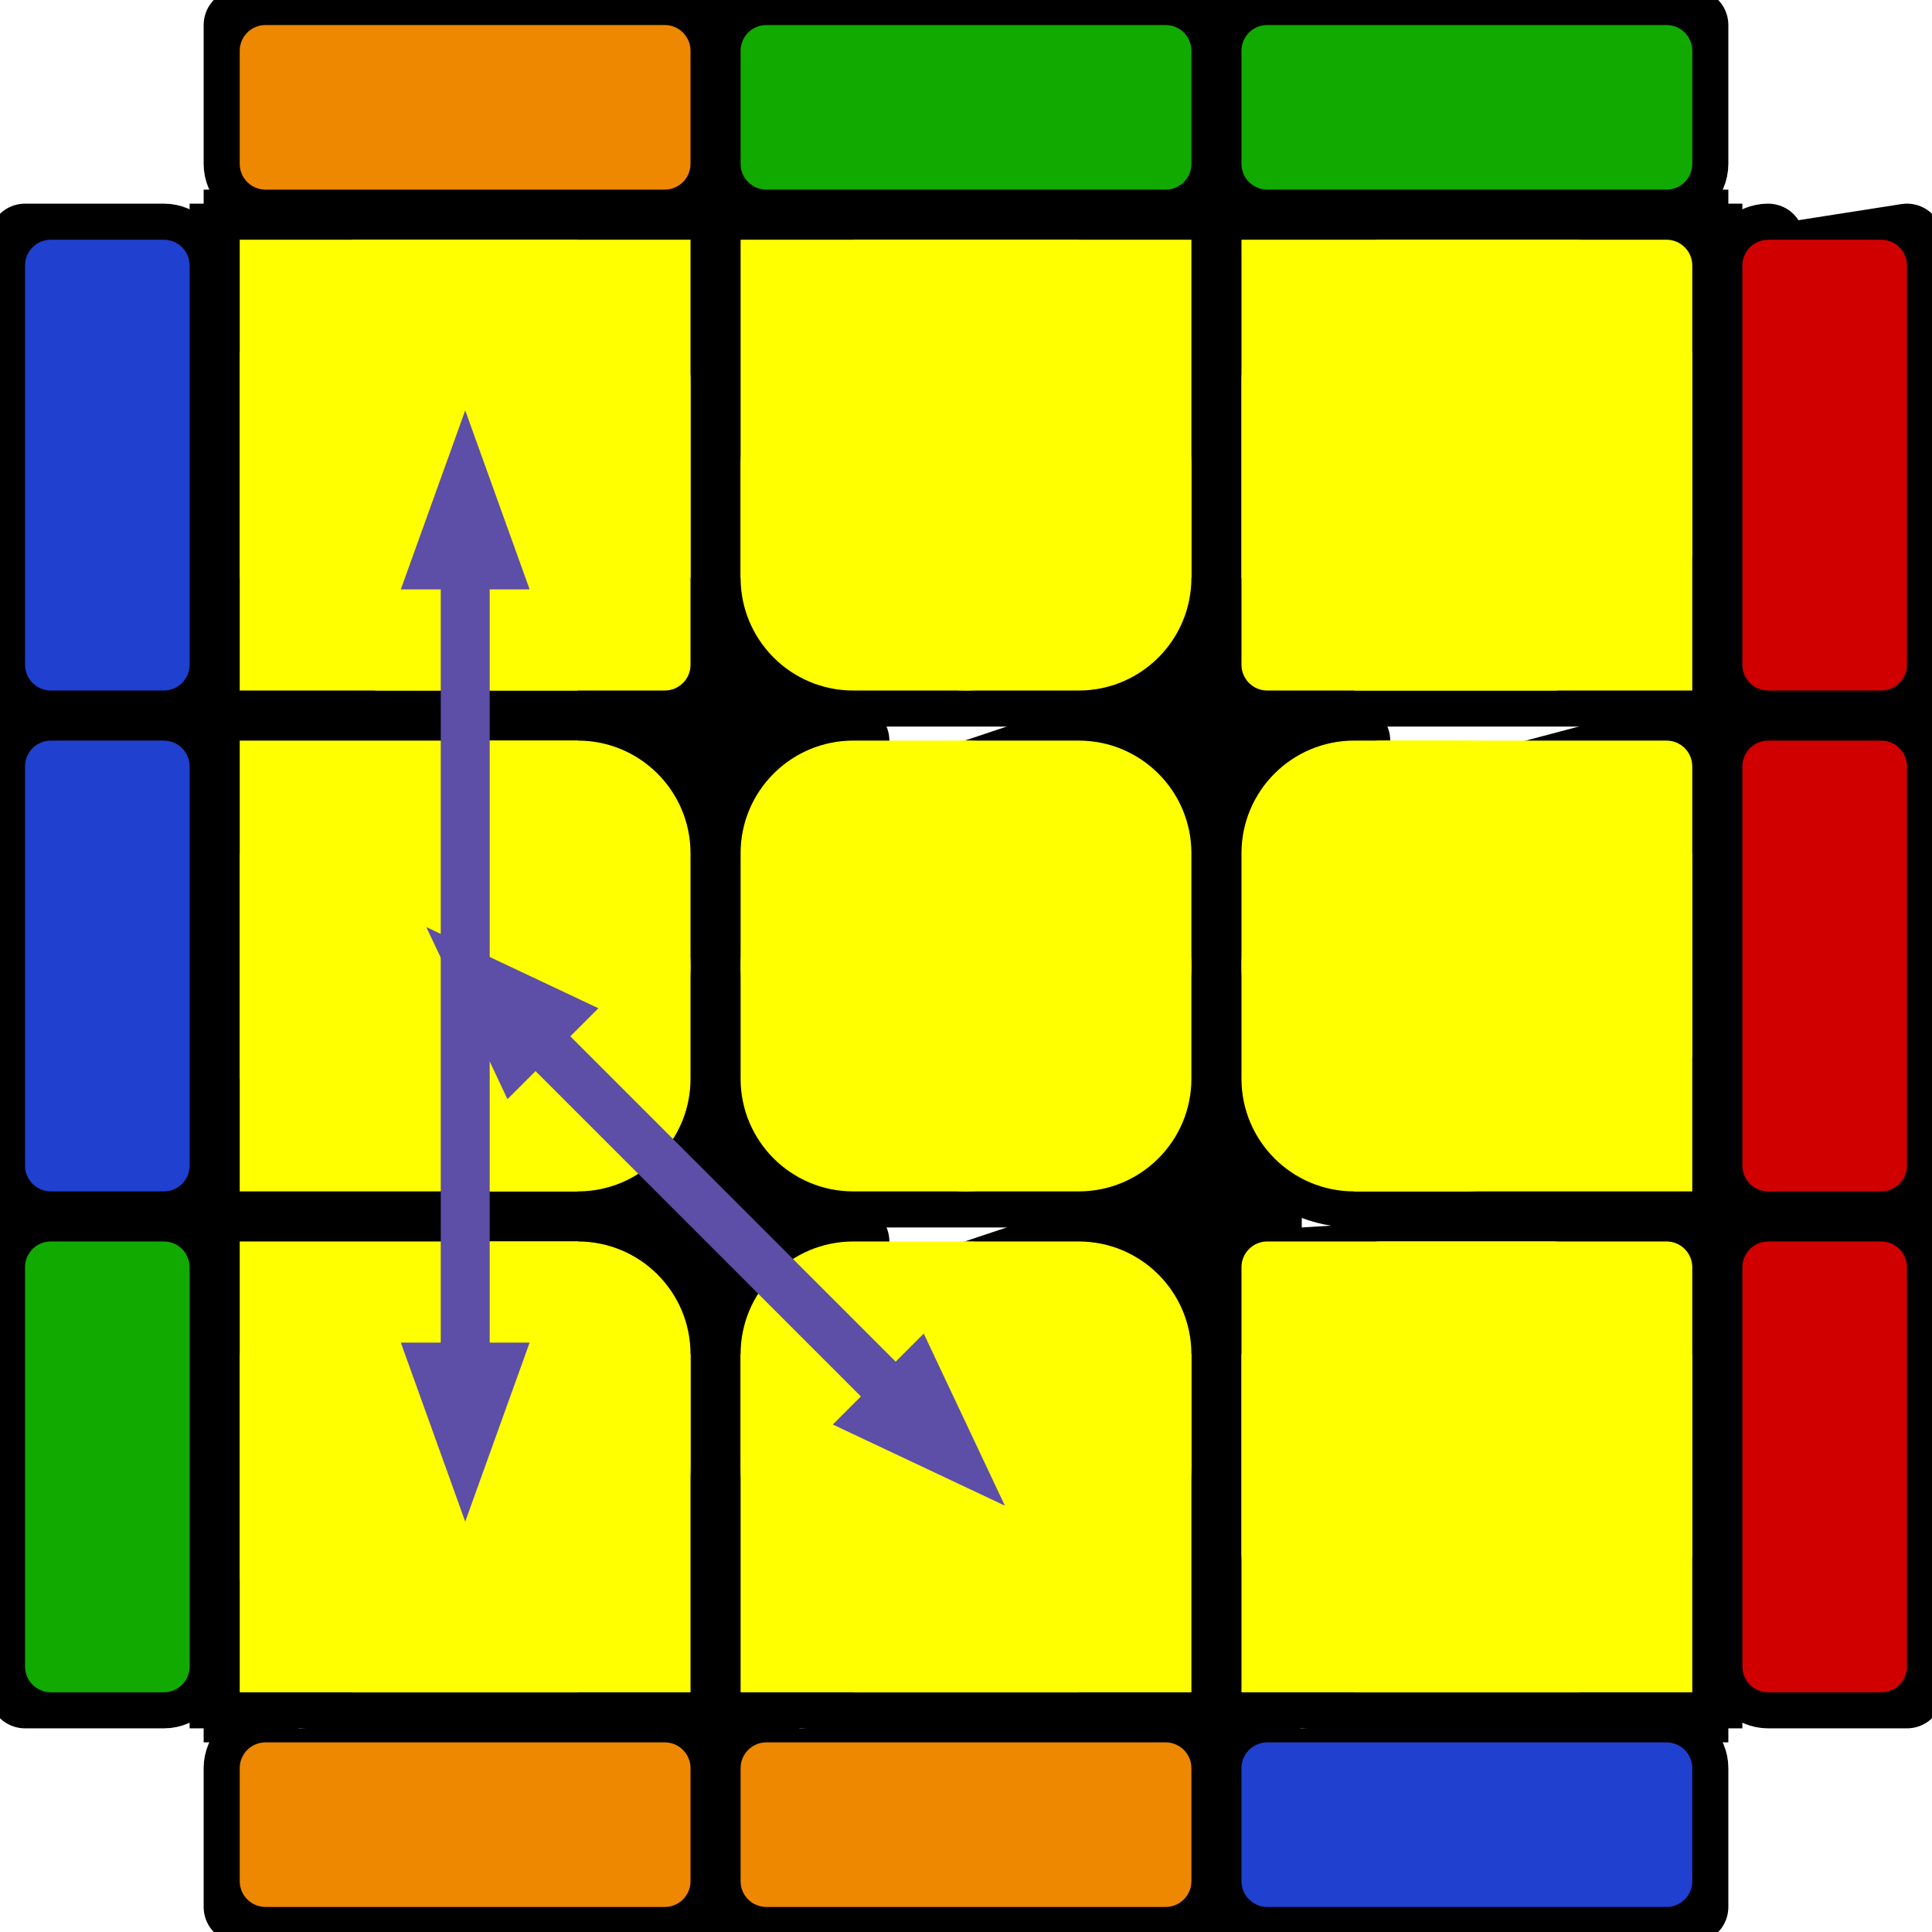
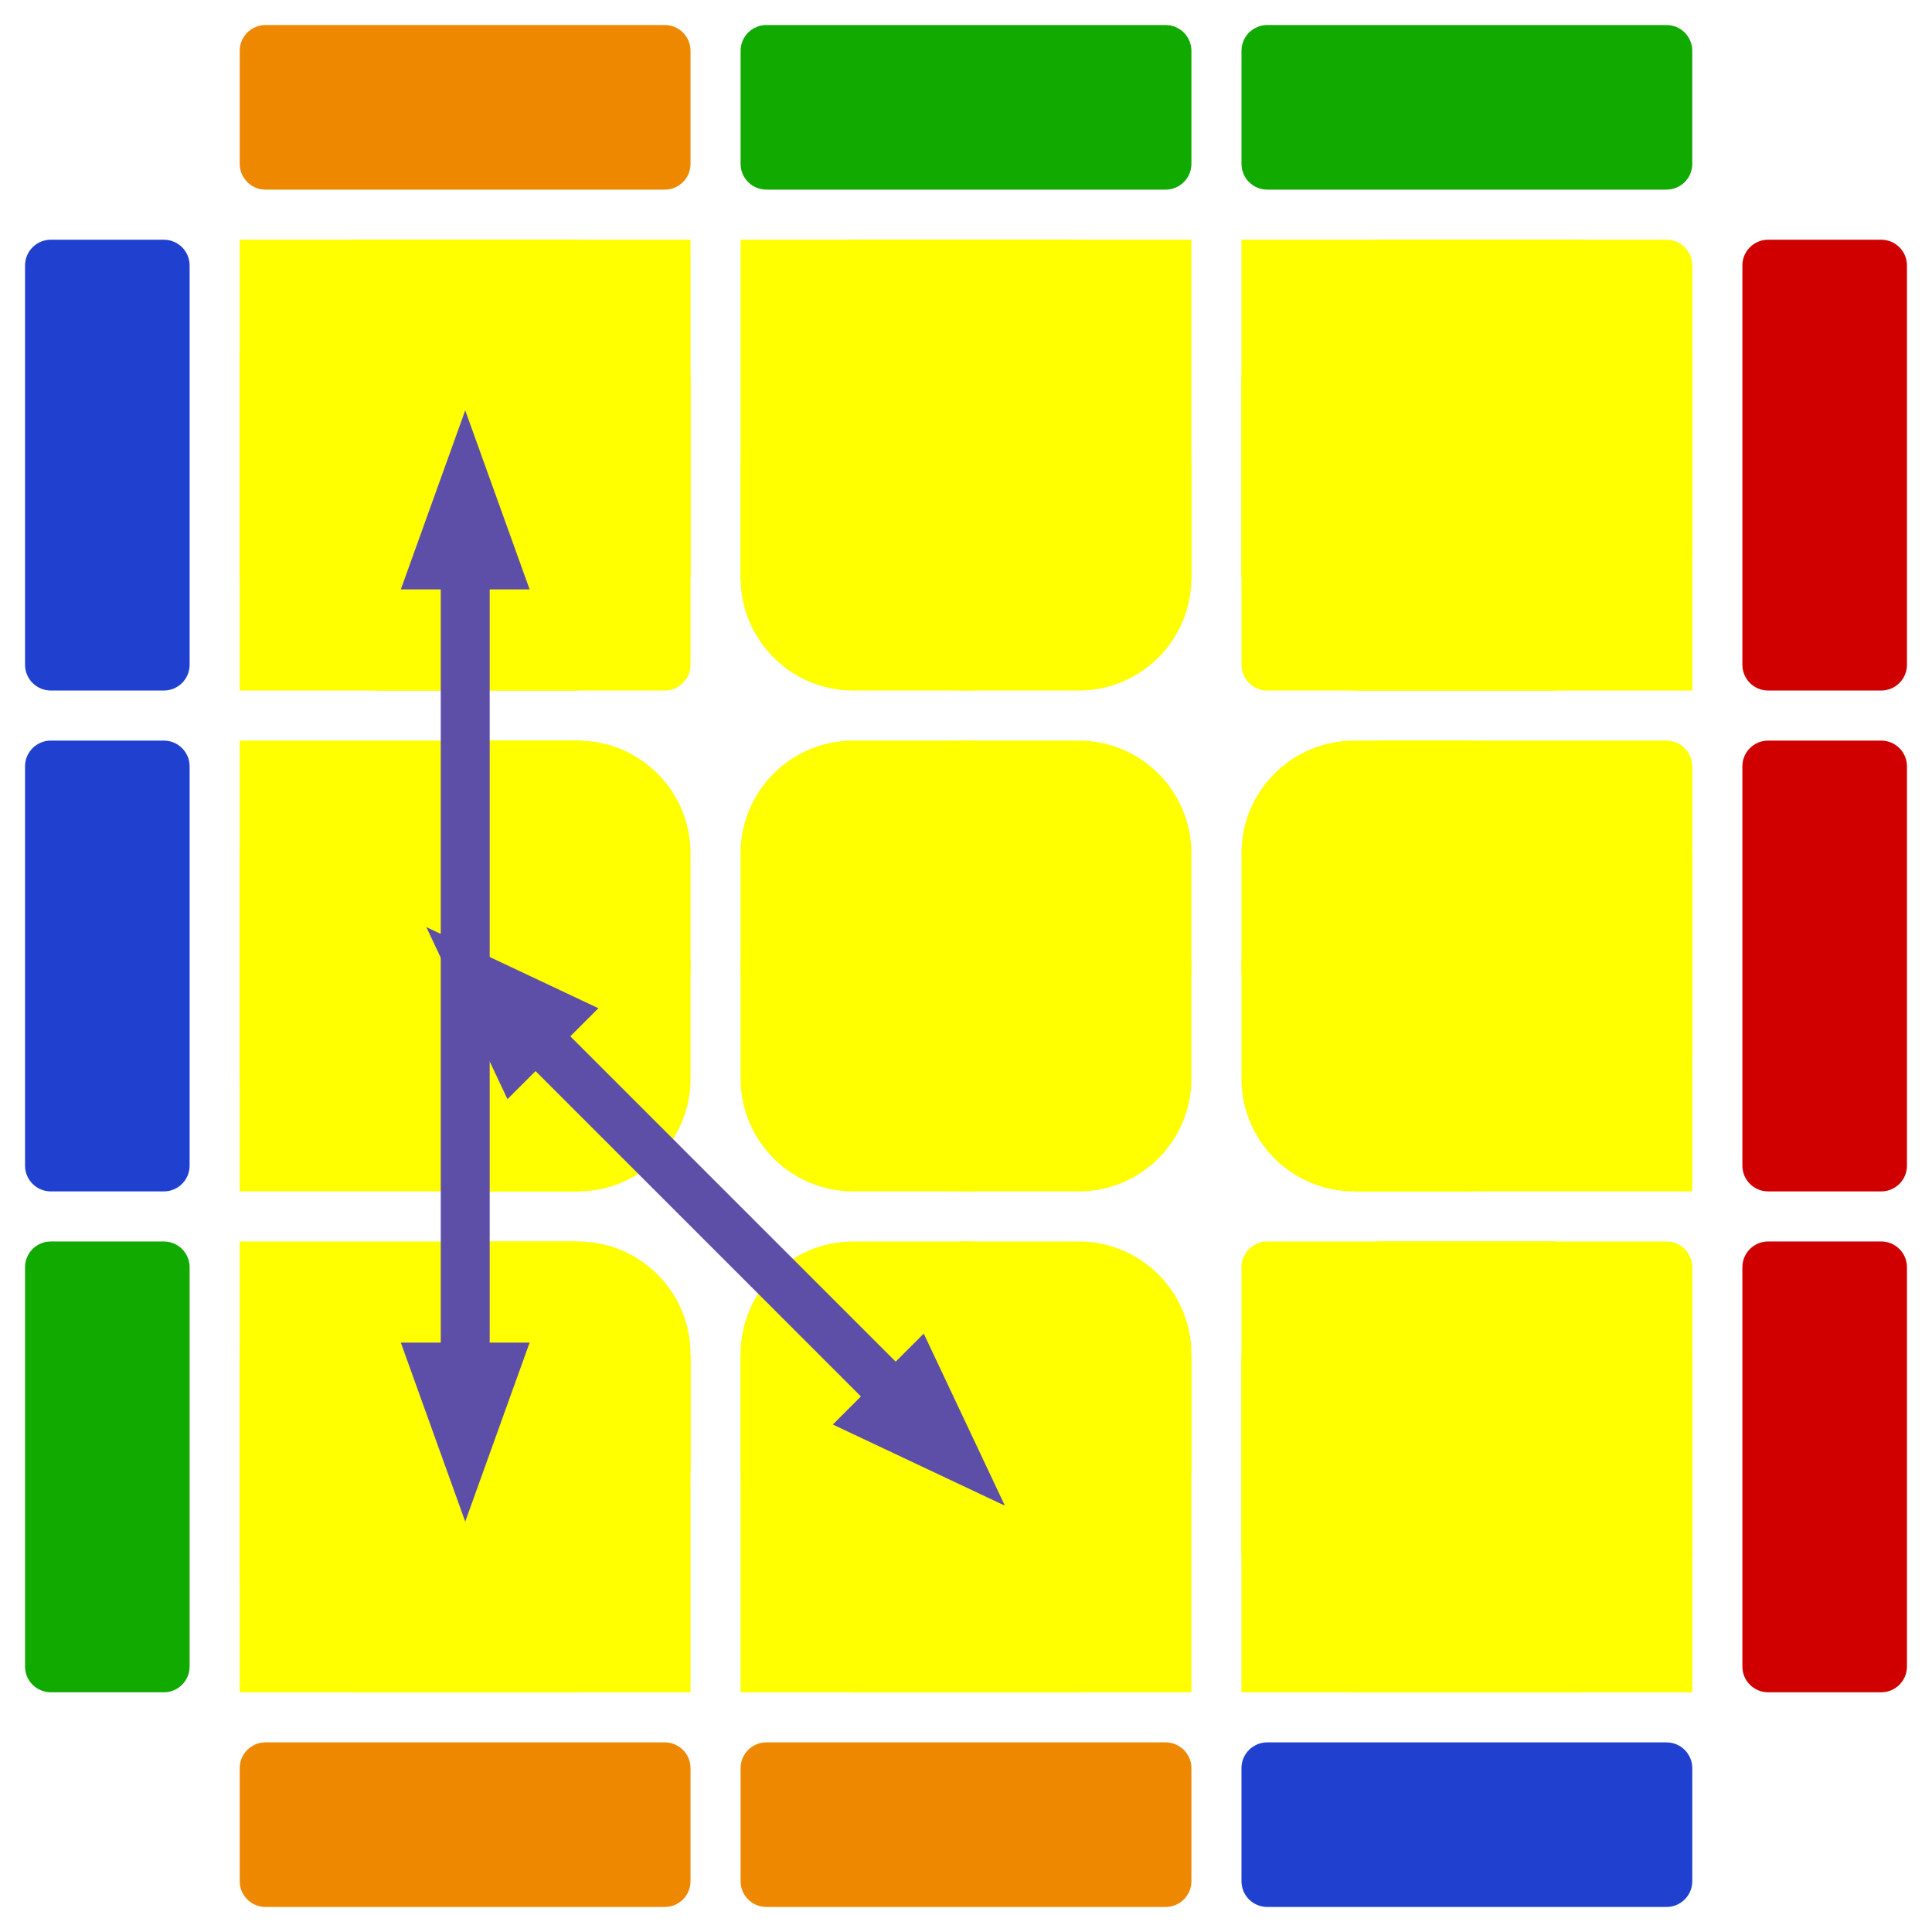
<svg xmlns="http://www.w3.org/2000/svg" version="1.1" viewBox="0 0 75 75" width="75" height="75">
-   <rect width="6.614" height="6.614" x="24.471" y="24.471" fill="#000000" />
-   <rect width="6.624" height="6.624" x="43.91" y="24.466" fill="#000000" />
-   <rect width="6.624" height="6.624" x="24.466" y="43.91" fill="#000000" />
-   <rect width="6.624" height="6.624" x="43.91" y="43.91" fill="#000000" />
-   <rect width="1.757" height="1.757" x="26.899" y="7.455" fill="#000000" />
-   <rect width="1.757" height="1.757" x="46.344" y="7.455" fill="#000000" />
-   <rect width="1.757" height="1.757" x="7.455" y="26.899" fill="#000000" />
-   <rect width="1.747" height="1.747" x="65.793" y="26.904" fill="#000000" />
-   <rect width="1.757" height="1.757" x="7.455" y="46.344" fill="#000000" />
-   <rect width="1.747" height="1.747" x="65.793" y="46.349" fill="#000000" />
-   <rect width="1.747" height="1.747" x="26.904" y="65.793" fill="#000000" />
-   <rect width="1.747" height="1.747" x="46.349" y="65.793" fill="#000000" />
-   <path d="M9.306 9.306L26.806 9.306L26.806 9.306L26.806 25.806A1 1 0 0 1 25.806 26.806L9.306 26.806L9.306 26.806L9.306 9.306L9.306 9.306Z" fill="none" stroke="#000000" stroke-width="2.8" stroke-linejoin="round" stroke-linecap="round" />
-   <path d="M9.306 28.75L22.431 28.75A4.375 4.375 0 0 1 26.806 33.125L26.806 41.875A4.375 4.375 0 0 1 22.431 46.25L9.306 46.25L9.306 46.25L9.306 28.75L9.306 28.75Z" fill="none" stroke="#000000" stroke-width="2.8" stroke-linejoin="round" stroke-linecap="round" />
-   <path d="M9.306 48.194L22.431 48.194A4.375 4.375 0 0 1 26.806 52.569L26.806 65.694L26.806 65.694L9.306 65.694L9.306 65.694L9.306 48.194L9.306 48.194Z" fill="none" stroke="#000000" stroke-width="2.8" stroke-linejoin="round" stroke-linecap="round" />
-   <path d="M28.75 9.306L46.25 9.306L46.25 9.306L46.25 22.431A4.375 4.375 0 0 1 41.875 26.806L33.125 26.806A4.375 4.375 0 0 1 28.75 22.431L28.75 9.306L28.75 9.306Z" fill="none" stroke="#000000" stroke-width="2.8" stroke-linejoin="round" stroke-linecap="round" />
-   <path d="M28.75 33.125L41.875 28.75A4.375 4.375 0 0 1 46.25 33.125L46.25 41.875A4.375 4.375 0 0 1 41.875 46.25L33.125 46.25A4.375 4.375 0 0 1 28.75 41.875L28.75 33.125A4.375 4.375 0 0 1 33.125 28.75Z" fill="none" stroke="#000000" stroke-width="2.8" stroke-linejoin="round" stroke-linecap="round" />
-   <path d="M28.75 52.569L41.875 48.194A4.375 4.375 0 0 1 46.25 52.569L46.25 65.694L46.25 65.694L28.75 65.694L28.75 65.694L28.75 52.569A4.375 4.375 0 0 1 33.125 48.194Z" fill="none" stroke="#000000" stroke-width="2.8" stroke-linejoin="round" stroke-linecap="round" />
-   <path d="M48.194 9.306L64.694 9.306A1 1 0 0 1 65.694 10.306L65.694 26.806L65.694 26.806L49.194 26.806A1 1 0 0 1 48.194 25.806L48.194 9.306L48.194 9.306Z" fill="none" stroke="#000000" stroke-width="2.8" stroke-linejoin="round" stroke-linecap="round" />
-   <path d="M48.194 33.125L64.694 28.75A1 1 0 0 1 65.694 29.75L65.694 46.25L65.694 46.25L52.569 46.25A4.375 4.375 0 0 1 48.194 41.875L48.194 33.125A4.375 4.375 0 0 1 52.569 28.75Z" fill="none" stroke="#000000" stroke-width="2.8" stroke-linejoin="round" stroke-linecap="round" />
-   <path d="M48.194 49.194L64.694 48.194A1 1 0 0 1 65.694 49.194L65.694 65.694L65.694 65.694L48.194 65.694L48.194 65.694L48.194 49.194A1 1 0 0 1 49.194 48.194Z" fill="none" stroke="#000000" stroke-width="2.8" stroke-linejoin="round" stroke-linecap="round" />
-   <path d="M9.306 0.972L26.806 0.972L26.806 0.972L26.806 6.361A1 1 0 0 1 25.806 7.361L10.306 7.361A1 1 0 0 1 9.306 6.361L9.306 0.972L9.306 0.972Z" fill="none" stroke="#000000" stroke-width="2.8" stroke-linejoin="round" stroke-linecap="round" />
-   <path d="M9.306 68.639L25.806 67.639A1 1 0 0 1 26.806 68.639L26.806 74.028L26.806 74.028L9.306 74.028L9.306 74.028L9.306 68.639A1 1 0 0 1 10.306 67.639Z" fill="none" stroke="#000000" stroke-width="2.8" stroke-linejoin="round" stroke-linecap="round" />
-   <path d="M0.972 9.306L6.361 9.306A1 1 0 0 1 7.361 10.306L7.361 25.806A1 1 0 0 1 6.361 26.806L0.972 26.806L0.972 26.806L0.972 9.306L0.972 9.306Z" fill="none" stroke="#000000" stroke-width="2.8" stroke-linejoin="round" stroke-linecap="round" />
-   <path d="M67.639 10.306L74.028 9.306L74.028 9.306L74.028 26.806L74.028 26.806L68.639 26.806A1 1 0 0 1 67.639 25.806L67.639 10.306A1 1 0 0 1 68.639 9.306Z" fill="none" stroke="#000000" stroke-width="2.8" stroke-linejoin="round" stroke-linecap="round" />
-   <path d="M28.75 0.972L46.25 0.972L46.25 0.972L46.25 6.361A1 1 0 0 1 45.25 7.361L29.75 7.361A1 1 0 0 1 28.75 6.361L28.75 0.972L28.75 0.972Z" fill="none" stroke="#000000" stroke-width="2.8" stroke-linejoin="round" stroke-linecap="round" />
-   <path d="M28.75 68.639L45.25 67.639A1 1 0 0 1 46.25 68.639L46.25 74.028L46.25 74.028L28.75 74.028L28.75 74.028L28.75 68.639A1 1 0 0 1 29.75 67.639Z" fill="none" stroke="#000000" stroke-width="2.8" stroke-linejoin="round" stroke-linecap="round" />
-   <path d="M0.972 28.75L6.361 28.75A1 1 0 0 1 7.361 29.75L7.361 45.25A1 1 0 0 1 6.361 46.25L0.972 46.25L0.972 46.25L0.972 28.75L0.972 28.75Z" fill="none" stroke="#000000" stroke-width="2.8" stroke-linejoin="round" stroke-linecap="round" />
-   <path d="M67.639 29.75L74.028 28.75L74.028 28.75L74.028 46.25L74.028 46.25L68.639 46.25A1 1 0 0 1 67.639 45.25L67.639 29.75A1 1 0 0 1 68.639 28.75Z" fill="none" stroke="#000000" stroke-width="2.8" stroke-linejoin="round" stroke-linecap="round" />
-   <path d="M48.194 0.972L65.694 0.972L65.694 0.972L65.694 6.361A1 1 0 0 1 64.694 7.361L49.194 7.361A1 1 0 0 1 48.194 6.361L48.194 0.972L48.194 0.972Z" fill="none" stroke="#000000" stroke-width="2.8" stroke-linejoin="round" stroke-linecap="round" />
-   <path d="M48.194 68.639L64.694 67.639A1 1 0 0 1 65.694 68.639L65.694 74.028L65.694 74.028L48.194 74.028L48.194 74.028L48.194 68.639A1 1 0 0 1 49.194 67.639Z" fill="none" stroke="#000000" stroke-width="2.8" stroke-linejoin="round" stroke-linecap="round" />
-   <path d="M0.972 48.194L6.361 48.194A1 1 0 0 1 7.361 49.194L7.361 64.694A1 1 0 0 1 6.361 65.694L0.972 65.694L0.972 65.694L0.972 48.194L0.972 48.194Z" fill="none" stroke="#000000" stroke-width="2.8" stroke-linejoin="round" stroke-linecap="round" />
-   <path d="M67.639 49.194L74.028 48.194L74.028 48.194L74.028 65.694L74.028 65.694L68.639 65.694A1 1 0 0 1 67.639 64.694L67.639 49.194A1 1 0 0 1 68.639 48.194Z" fill="none" stroke="#000000" stroke-width="2.8" stroke-linejoin="round" stroke-linecap="round" />
-   <path d="M7.361 9.306 L9.306 9.306 L9.306 7.361" fill="none" stroke="#000000" stroke-width="2.8" stroke-linejoin="round" stroke-linecap="butt" />
-   <path d="M67.639 9.306 L65.694 9.306 L65.694 7.361" fill="none" stroke="#000000" stroke-width="2.8" stroke-linejoin="round" stroke-linecap="butt" />
-   <path d="M7.361 65.694 L9.306 65.694 L9.306 67.639" fill="none" stroke="#000000" stroke-width="2.8" stroke-linejoin="round" stroke-linecap="butt" />
-   <path d="M67.639 65.694 L65.694 65.694 L65.694 67.639" fill="none" stroke="#000000" stroke-width="2.8" stroke-linejoin="round" stroke-linecap="butt" />
  <rect width="13.125" height="13.125" x="9.306" y="9.306" fill="#ffff00" />
  <rect width="13.125" height="13.125" x="9.306" y="13.681" fill="#ffff00" />
  <rect width="13.125" height="13.125" x="13.681" y="9.306" fill="#ffff00" />
  <rect width="13.125" height="13.125" x="13.681" y="13.681" rx="1.0" ry="1.0" fill="#ffff00" />
  <rect width="13.125" height="13.125" x="28.75" y="9.306" fill="#ffff00" />
  <rect width="13.125" height="13.125" x="28.75" y="13.681" rx="4.375" ry="4.375" fill="#ffff00" />
  <rect width="13.125" height="13.125" x="33.125" y="9.306" fill="#ffff00" />
  <rect width="13.125" height="13.125" x="33.125" y="13.681" rx="4.375" ry="4.375" fill="#ffff00" />
  <rect width="13.125" height="13.125" x="48.194" y="9.306" fill="#ffff00" />
  <rect width="13.125" height="13.125" x="48.194" y="13.681" rx="1.0" ry="1.0" fill="#ffff00" />
  <rect width="13.125" height="13.125" x="52.569" y="9.306" rx="1.0" ry="1.0" fill="#ffff00" />
  <rect width="13.125" height="13.125" x="52.569" y="13.681" fill="#ffff00" />
  <rect width="13.125" height="13.125" x="9.306" y="28.75" fill="#ffff00" />
  <rect width="13.125" height="13.125" x="9.306" y="33.125" fill="#ffff00" />
  <rect width="13.125" height="13.125" x="13.681" y="28.75" rx="4.375" ry="4.375" fill="#ffff00" />
  <rect width="13.125" height="13.125" x="13.681" y="33.125" rx="4.375" ry="4.375" fill="#ffff00" />
  <rect width="13.125" height="13.125" x="28.75" y="28.75" rx="4.375" ry="4.375" fill="#ffff00" />
  <rect width="13.125" height="13.125" x="28.75" y="33.125" rx="4.375" ry="4.375" fill="#ffff00" />
  <rect width="13.125" height="13.125" x="33.125" y="28.75" rx="4.375" ry="4.375" fill="#ffff00" />
  <rect width="13.125" height="13.125" x="33.125" y="33.125" rx="4.375" ry="4.375" fill="#ffff00" />
  <rect width="13.125" height="13.125" x="48.194" y="28.75" rx="4.375" ry="4.375" fill="#ffff00" />
  <rect width="13.125" height="13.125" x="48.194" y="33.125" rx="4.375" ry="4.375" fill="#ffff00" />
  <rect width="13.125" height="13.125" x="52.569" y="28.75" rx="1.0" ry="1.0" fill="#ffff00" />
  <rect width="13.125" height="13.125" x="52.569" y="33.125" fill="#ffff00" />
  <rect width="13.125" height="13.125" x="9.306" y="48.194" fill="#ffff00" />
  <rect width="13.125" height="13.125" x="9.306" y="52.569" fill="#ffff00" />
  <rect width="13.125" height="13.125" x="13.681" y="48.194" rx="4.375" ry="4.375" fill="#ffff00" />
  <rect width="13.125" height="13.125" x="13.681" y="52.569" fill="#ffff00" />
  <rect width="13.125" height="13.125" x="28.75" y="48.194" rx="4.375" ry="4.375" fill="#ffff00" />
  <rect width="13.125" height="13.125" x="28.75" y="52.569" fill="#ffff00" />
  <rect width="13.125" height="13.125" x="33.125" y="48.194" rx="4.375" ry="4.375" fill="#ffff00" />
  <rect width="13.125" height="13.125" x="33.125" y="52.569" fill="#ffff00" />
  <rect width="13.125" height="13.125" x="48.194" y="48.194" rx="1.0" ry="1.0" fill="#ffff00" />
  <rect width="13.125" height="13.125" x="48.194" y="52.569" fill="#ffff00" />
  <rect width="13.125" height="13.125" x="52.569" y="48.194" rx="1.0" ry="1.0" fill="#ffff00" />
  <rect width="13.125" height="13.125" x="52.569" y="52.569" fill="#ffff00" />
  <rect width="17.5" height="6.389" x="9.306" y="0.972" rx="1.0" ry="1.0" fill="#ee8800" />
  <rect width="17.5" height="6.389" x="9.306" y="67.639" rx="1.0" ry="1.0" fill="#ee8800" />
  <rect width="6.389" height="17.5" x="0.972" y="9.306" rx="1.0" ry="1.0" fill="#2040d0" />
  <rect width="6.389" height="17.5" x="67.639" y="9.306" rx="1.0" ry="1.0" fill="#d00000" />
  <rect width="17.5" height="6.389" x="28.75" y="0.972" rx="1.0" ry="1.0" fill="#11aa00" />
  <rect width="17.5" height="6.389" x="28.75" y="67.639" rx="1.0" ry="1.0" fill="#ee8800" />
  <rect width="6.389" height="17.5" x="0.972" y="28.75" rx="1.0" ry="1.0" fill="#2040d0" />
  <rect width="6.389" height="17.5" x="67.639" y="28.75" rx="1.0" ry="1.0" fill="#d00000" />
  <rect width="17.5" height="6.389" x="48.194" y="0.972" rx="1.0" ry="1.0" fill="#11aa00" />
  <rect width="17.5" height="6.389" x="48.194" y="67.639" rx="1.0" ry="1.0" fill="#2040d0" />
  <rect width="6.389" height="17.5" x="0.972" y="48.194" rx="1.0" ry="1.0" fill="#11aa00" />
  <rect width="6.389" height="17.5" x="67.639" y="48.194" rx="1.0" ry="1.0" fill="#d00000" />
  <path d="M18.06,15.93L15.56,22.88L17.11,22.88L17.11,52.12L15.56,52.12L18.06,59.07L20.56,52.12L19.01,52.12L19.01,22.88L20.56,22.88Z" fill="#5d4ea8" />
  <path d="M16.55,35.99L19.7,42.67L20.79,41.58L33.42,54.21L32.33,55.3L39.01,58.45L35.86,51.77L34.77,52.86L22.14,40.23L23.23,39.14Z" fill="#5d4ea8" />
</svg>
